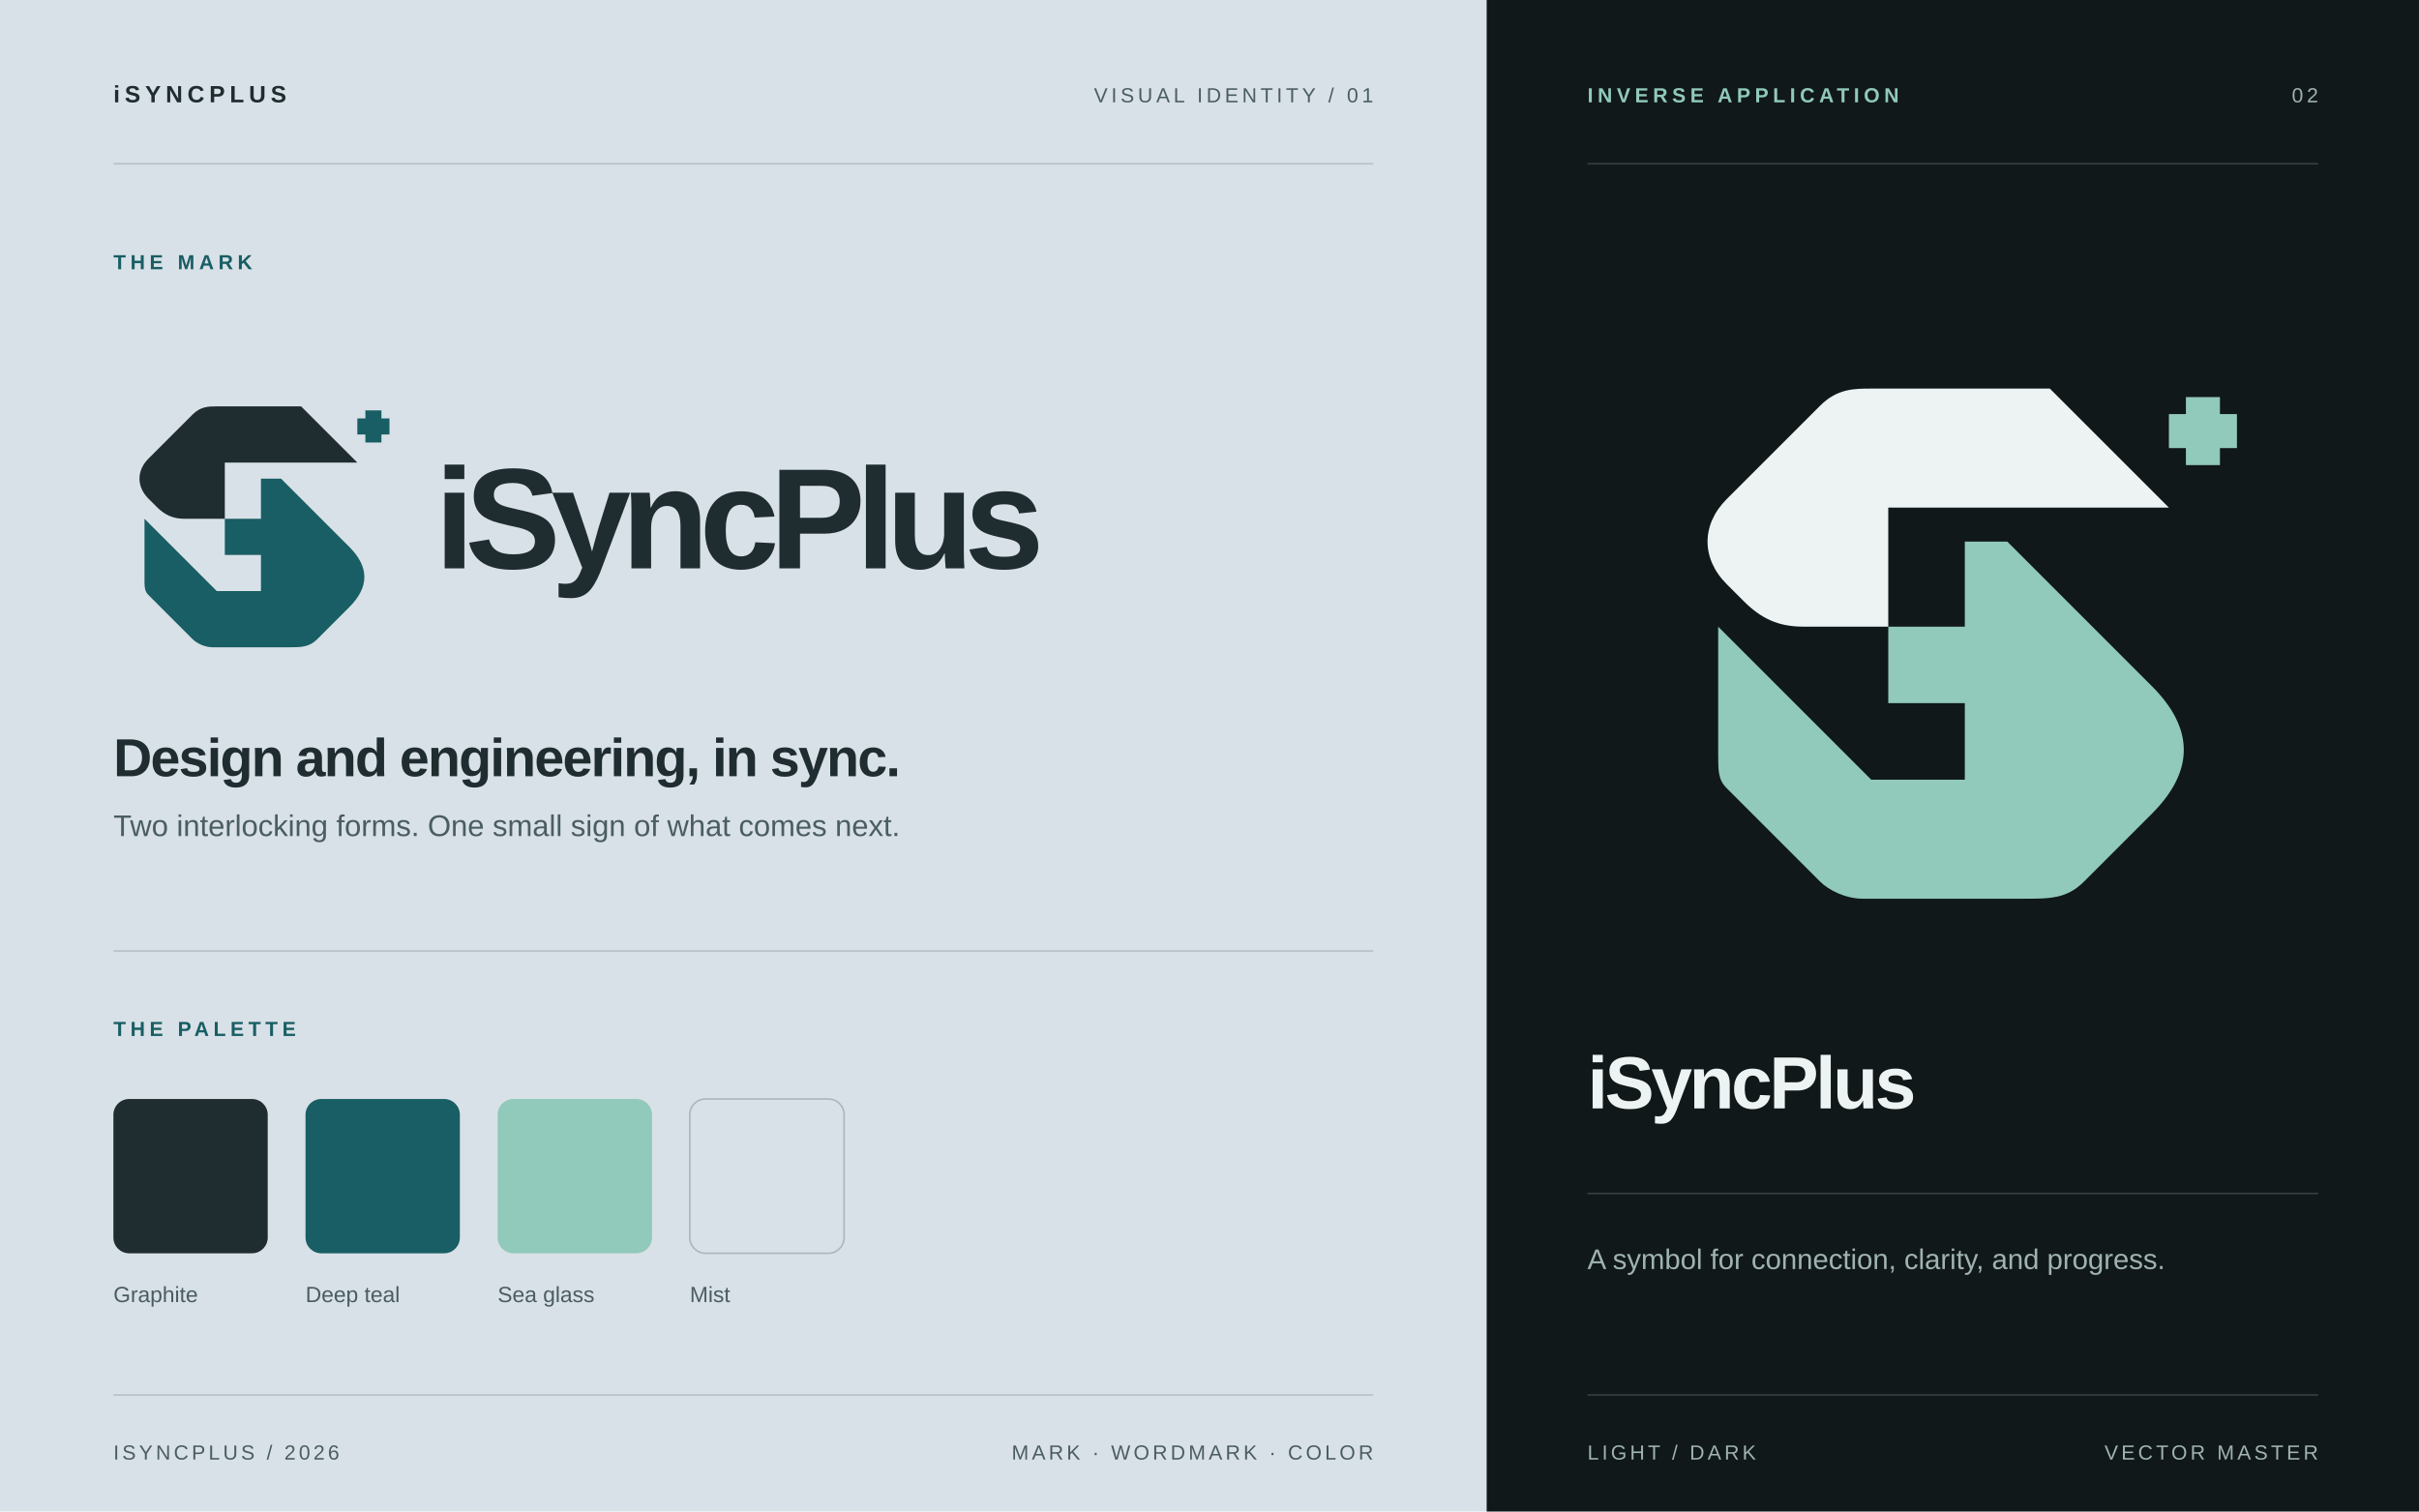
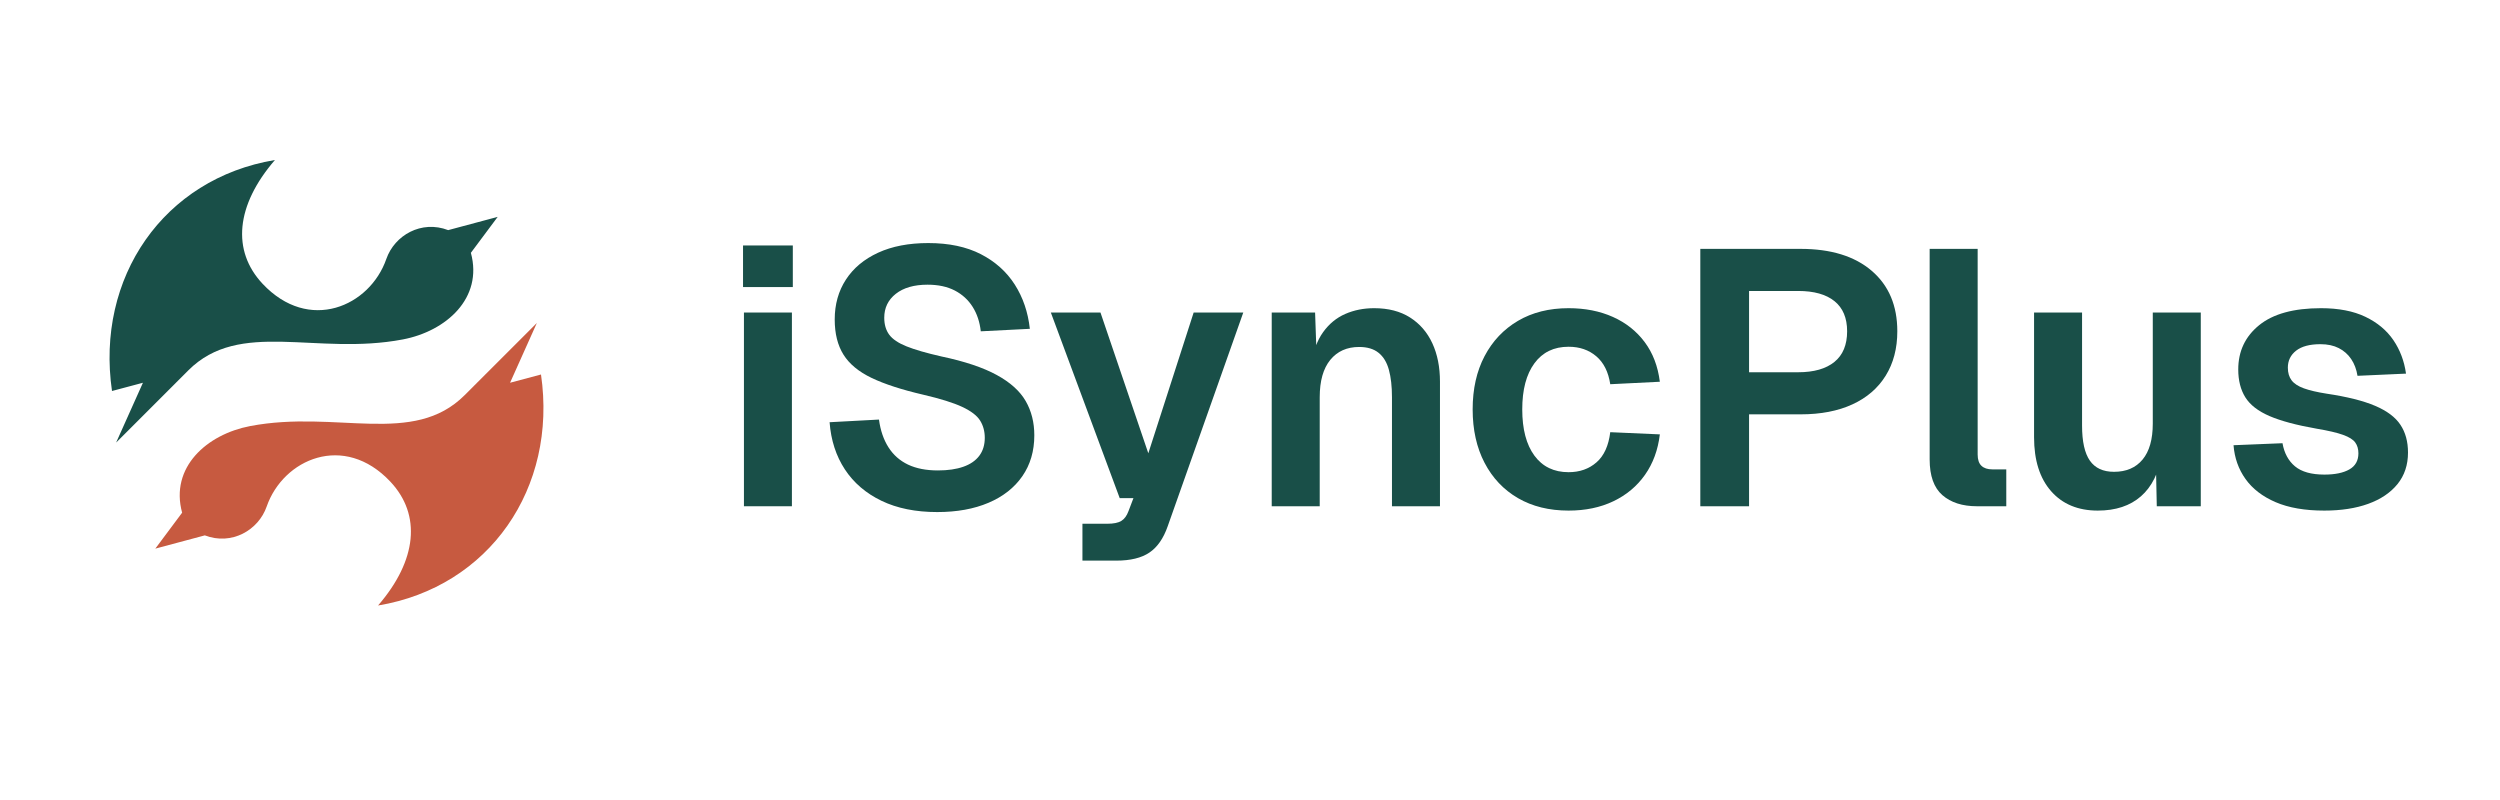
- <svg xmlns="http://www.w3.org/2000/svg" width="1536" height="960" viewBox="0 0 1536 960">
-   <defs>
-     <path id="upper" d="M23 2H44L58 16H25V30H15C12 30 10 29 8 27L6 25C3 22 3 18 6 15L17 4C19 2 21 2 23 2Z" />
-     <path id="lower" d="M5 30L23 48H34V39H25V30H34V20H39L56 37C61 42 61 47 56 52L48 60C46 62 44 62 41 62H22C20 62 18 61 17 60L6 49C5 48 5 47 5 45V30Z" />
-     <path id="plus" d="M60 3H64V5H66V9H64V11H60V9H58V5H60V3Z" />
-   </defs>
-   <rect width="1536" height="960" fill="#d8e1e7" />
-   <rect x="944" width="592" height="960" fill="#101819" />
-   <g font-family="Arial, Helvetica, sans-serif">
-     <path d="M72 104H872M72 604H872M72 886H872" stroke="#202d30" stroke-opacity=".18" />
-     <text x="72" y="65" fill="#202d30" font-size="15" font-weight="700" letter-spacing="3">iSYNCPLUS</text>
-     <text x="872" y="65" fill="#4a5d62" font-size="13" letter-spacing="2.3" text-anchor="end">VISUAL IDENTITY / 01</text>
-     <text x="72" y="171" fill="#185e64" font-size="13" font-weight="700" letter-spacing="2.8">THE MARK</text>
-     <g transform="translate(79 253) scale(2.55)">
-       <use href="#upper" fill="#202d30" />
-       <use href="#lower" fill="#185e64" />
-       <use href="#plus" fill="#185e64" />
+ <svg xmlns="http://www.w3.org/2000/svg" width="800" height="256" viewBox="0 0 800 256" role="img" aria-label="iSyncPlus / Duet">
+   <g transform="translate(20 38) scale(.66)">
+     <g transform="">
+       <path fill="#194F48" d="M24 132C16 77 49 29 103 20C84 42 82 64 97 80C119.5 104 149 91 157 68C161 56.5 174 49 187 54L211 47.57L198 65C204 87 186 103 165 107C123 115 86 97 61 122L26 157L39 128Z" />
    </g>
-     <text x="276" y="361" fill="#202d30" font-size="91" font-weight="700" letter-spacing="-6">iSyncPlus</text>
-     <text x="72" y="493" fill="#202d30" font-size="34" font-weight="600" letter-spacing="-1">Design and engineering, in sync.</text>
-     <text x="72" y="531" fill="#4a5d62" font-size="19">Two interlocking forms. One small sign of what comes next.</text>
-     <text x="72" y="658" fill="#185e64" font-size="13" font-weight="700" letter-spacing="2.8">THE PALETTE</text>
-     <rect x="72" y="698" width="98" height="98" rx="10" fill="#202d30" />
-     <rect x="194" y="698" width="98" height="98" rx="10" fill="#185e64" />
-     <rect x="316" y="698" width="98" height="98" rx="10" fill="#91c9ba" />
-     <rect x="438" y="698" width="98" height="98" rx="10" fill="#d8e1e7" stroke="#202d30" stroke-opacity=".24" />
-     <g fill="#4a5d62" font-size="14">
-       <text x="72" y="827">Graphite</text>
-       <text x="194" y="827">Deep teal</text>
-       <text x="316" y="827">Sea glass</text>
-       <text x="438" y="827">Mist</text>
+     <g transform="rotate(180 128 128)">
+       <g transform="">
+         <path fill="#C75A40" d="M24 132C16 77 49 29 103 20C84 42 82 64 97 80C119.5 104 149 91 157 68C161 56.5 174 49 187 54L211 47.57L198 65C204 87 186 103 165 107C123 115 86 97 61 122L26 157L39 128Z" />
+       </g>
    </g>
-     <text x="72" y="927" fill="#4a5d62" font-size="13" letter-spacing="2">ISYNCPLUS  /  2026</text>
-     <text x="872" y="927" fill="#4a5d62" font-size="13" letter-spacing="2" text-anchor="end">MARK · WORDMARK · COLOR</text>
-     <path d="M1008 104H1472M1008 758H1472M1008 886H1472" stroke="#edf3f2" stroke-opacity=".18" />
-     <text x="1008" y="65" fill="#91c9ba" font-size="13" font-weight="700" letter-spacing="2.8">INVERSE APPLICATION</text>
-     <text x="1472" y="65" fill="#a0b2b2" font-size="13" letter-spacing="2.3" text-anchor="end">02</text>
-     <g transform="translate(1064 236) scale(5.4)">
-       <use href="#upper" fill="#edf3f2" />
-       <use href="#lower" fill="#91c9ba" />
-       <use href="#plus" fill="#91c9ba" />
-     </g>
-     <text x="1008" y="704" fill="#edf3f2" font-size="47" font-weight="700" letter-spacing="-2">iSyncPlus</text>
-     <text x="1008" y="806" fill="#a0b2b2" font-size="18">A symbol for connection, clarity, and progress.</text>
-     <text x="1008" y="927" fill="#a0b2b2" font-size="13" letter-spacing="2">LIGHT / DARK</text>
-     <text x="1472" y="927" fill="#a0b2b2" font-size="13" letter-spacing="2" text-anchor="end">VECTOR MASTER</text>
  </g>
+   <path fill="#194F48" d="M238.06 162V100.01H253.41V162ZM237.77 91.86V78.55H253.7V91.86Z" />
+   <path fill="#194F48" d="M299.91 163.86Q289.58 163.86 282.09 160.26Q274.61 156.66 270.36 150.21Q266.12 143.76 265.47 135.11L281.27 134.26Q281.98 139.49 284.31 143.14Q286.63 146.79 290.56 148.67Q294.5 150.54 300.14 150.54Q304.92 150.54 308.26 149.36Q311.61 148.19 313.37 145.85Q315.13 143.51 315.13 140.1Q315.13 136.99 313.64 134.59Q312.15 132.19 307.92 130.21Q303.69 128.23 295.41 126.3Q285.14 123.91 278.92 120.94Q272.71 117.96 269.91 113.48Q267.11 109 267.11 102.24Q267.11 94.97 270.7 89.46Q274.28 83.96 280.99 80.87Q287.7 77.78 297.04 77.78Q306.95 77.78 313.86 81.33Q320.76 84.88 324.72 91.05Q328.67 97.23 329.55 105.22L313.85 106.02Q313.36 101.55 311.25 98.2Q309.14 94.85 305.54 92.97Q301.93 91.1 296.81 91.1Q290.38 91.1 286.67 94.01Q282.96 96.93 282.96 101.67Q282.96 104.94 284.55 107.1Q286.15 109.26 290.1 110.84Q294.05 112.43 301.27 114.07Q312.41 116.42 318.93 119.98Q325.46 123.54 328.22 128.34Q330.98 133.13 330.98 139.3Q330.98 146.85 327.15 152.38Q323.31 157.92 316.32 160.89Q309.34 163.86 299.91 163.86Z" />
+   <path fill="#194F48" d="M346.38 179.4V167.6H354.32Q357.37 167.6 358.83 166.69Q360.3 165.78 361.11 163.58L362.7 159.41H358.31L336.27 100.01H352.15L367.46 145.05L381.97 100.01H397.85L373.67 168.39Q371.63 174.25 367.81 176.82Q364 179.4 357.19 179.4Z" />
+   <path fill="#194F48" d="M406.95 162V100.01H420.83L421.44 117.56L419.56 116.87Q420.52 110.3 423.39 106.3Q426.27 102.3 430.49 100.46Q434.71 98.62 439.72 98.62Q446.54 98.62 451.22 101.6Q455.91 104.58 458.35 109.85Q460.79 115.13 460.79 122.14V162H445.43V127.12Q445.43 121.94 444.45 118.36Q443.48 114.78 441.16 112.91Q438.85 111.03 434.93 111.03Q429.07 111.03 425.69 115.16Q422.31 119.3 422.31 127.12V162Z" />
+   <path fill="#194F48" d="M501.94 163.39Q492.64 163.39 485.75 159.4Q478.87 155.4 475.06 148.1Q471.25 140.8 471.25 131Q471.25 121.21 475.06 113.97Q478.87 106.72 485.75 102.67Q492.64 98.62 501.94 98.62Q509.88 98.62 516.13 101.42Q522.38 104.22 526.29 109.46Q530.21 114.7 531.15 122.16L515.28 122.95Q514.39 117.06 510.81 114.01Q507.23 110.96 501.94 110.96Q494.9 110.96 491.01 116.26Q487.12 121.56 487.12 131Q487.12 140.5 491.01 145.8Q494.9 151.1 501.94 151.1Q507.28 151.1 510.88 147.95Q514.49 144.8 515.28 138.3L531.15 139Q530.26 146.46 526.4 151.94Q522.53 157.42 516.28 160.4Q510.03 163.39 501.94 163.39Z" />
+   <path fill="#194F48" d="M544.1 162V79.64H576.19Q590.76 79.64 598.95 86.66Q607.14 93.68 607.14 106.01Q607.14 114.2 603.43 120.2Q599.72 126.2 592.79 129.39Q585.86 132.59 576.19 132.59H559.7V162ZM559.7 119.12H575.42Q582.96 119.12 587.02 115.81Q591.08 112.51 591.08 106.01Q591.08 99.64 587.05 96.38Q583.02 93.11 575.42 93.11H559.7Z" />
+   <path fill="#194F48" d="M632.62 162Q625.65 162 621.57 158.45Q617.49 154.9 617.49 147.03V79.64H632.85V145.45Q632.85 147.92 634.07 149.06Q635.28 150.2 637.55 150.2H642.01V162Z" />
+   <path fill="#194F48" d="M671.29 163.39Q661.82 163.39 656.36 157.19Q650.9 150.98 650.9 139.92V100.01H666.26V136.18Q666.26 143.84 668.76 147.41Q671.26 150.98 676.49 150.98Q682.37 150.98 685.63 147.05Q688.89 143.12 688.89 135.54V100.01H704.25V162H690.17L689.81 144.81L691.78 145.37Q690.33 154.24 685.11 158.81Q679.89 163.39 671.29 163.39Z" />
+   <path fill="#194F48" d="M743.75 163.39Q734.49 163.39 728.21 160.7Q721.93 158 718.56 153.28Q715.2 148.56 714.73 142.47L730.4 141.83Q731.23 146.58 734.39 149.22Q737.56 151.87 743.8 151.87Q748.89 151.87 751.79 150.22Q754.69 148.57 754.69 145.07Q754.69 142.99 753.68 141.6Q752.68 140.2 749.8 139.16Q746.92 138.12 741.28 137.17Q731.7 135.49 726.24 133.14Q720.79 130.79 718.51 127.15Q716.24 123.51 716.24 118.23Q716.24 109.48 722.94 104.05Q729.63 98.62 742.71 98.62Q751.16 98.62 756.91 101.37Q762.66 104.12 765.88 108.84Q769.09 113.56 769.92 119.56L754.4 120.26Q753.91 117.16 752.38 114.9Q750.86 112.64 748.4 111.39Q745.95 110.14 742.54 110.14Q737.41 110.14 734.76 112.21Q732.11 114.28 732.11 117.66Q732.11 120.11 733.31 121.7Q734.5 123.28 737.24 124.27Q739.98 125.26 744.56 125.98Q754.37 127.45 760.05 129.87Q765.73 132.29 768.14 135.94Q770.56 139.58 770.56 144.81Q770.56 150.75 767.2 154.91Q763.83 159.06 757.82 161.23Q751.81 163.39 743.75 163.39Z" />
</svg>
